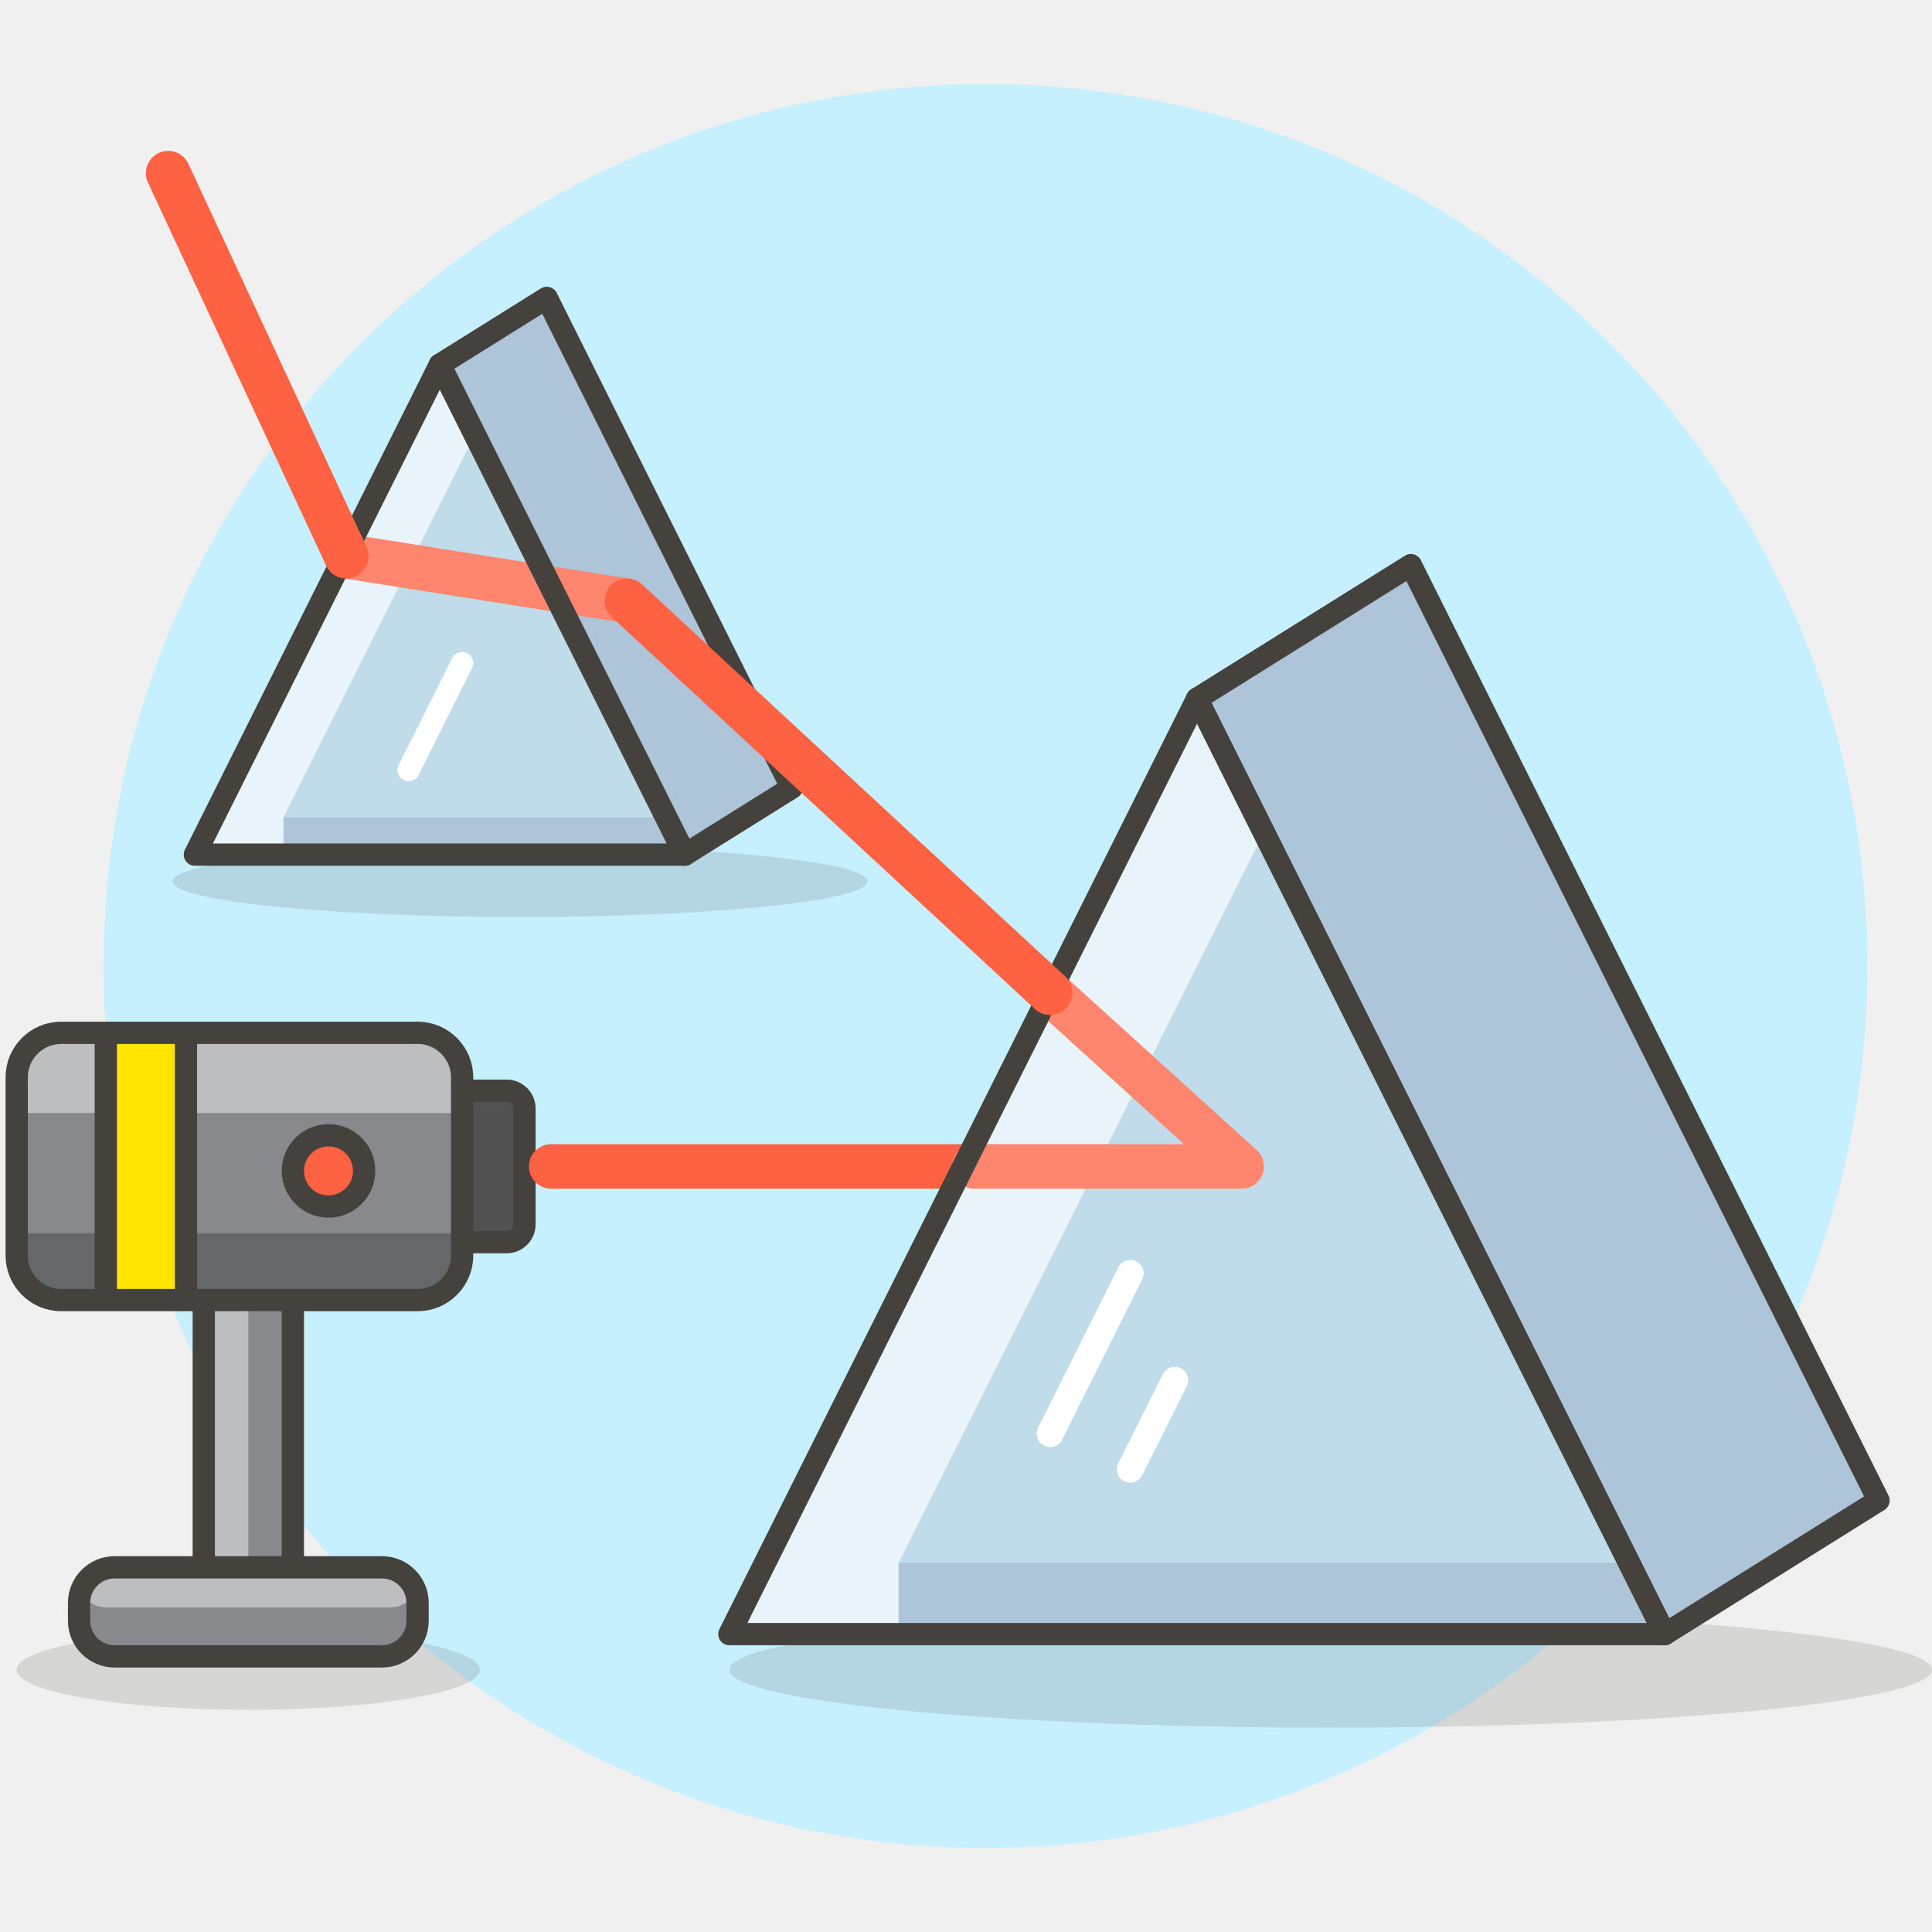
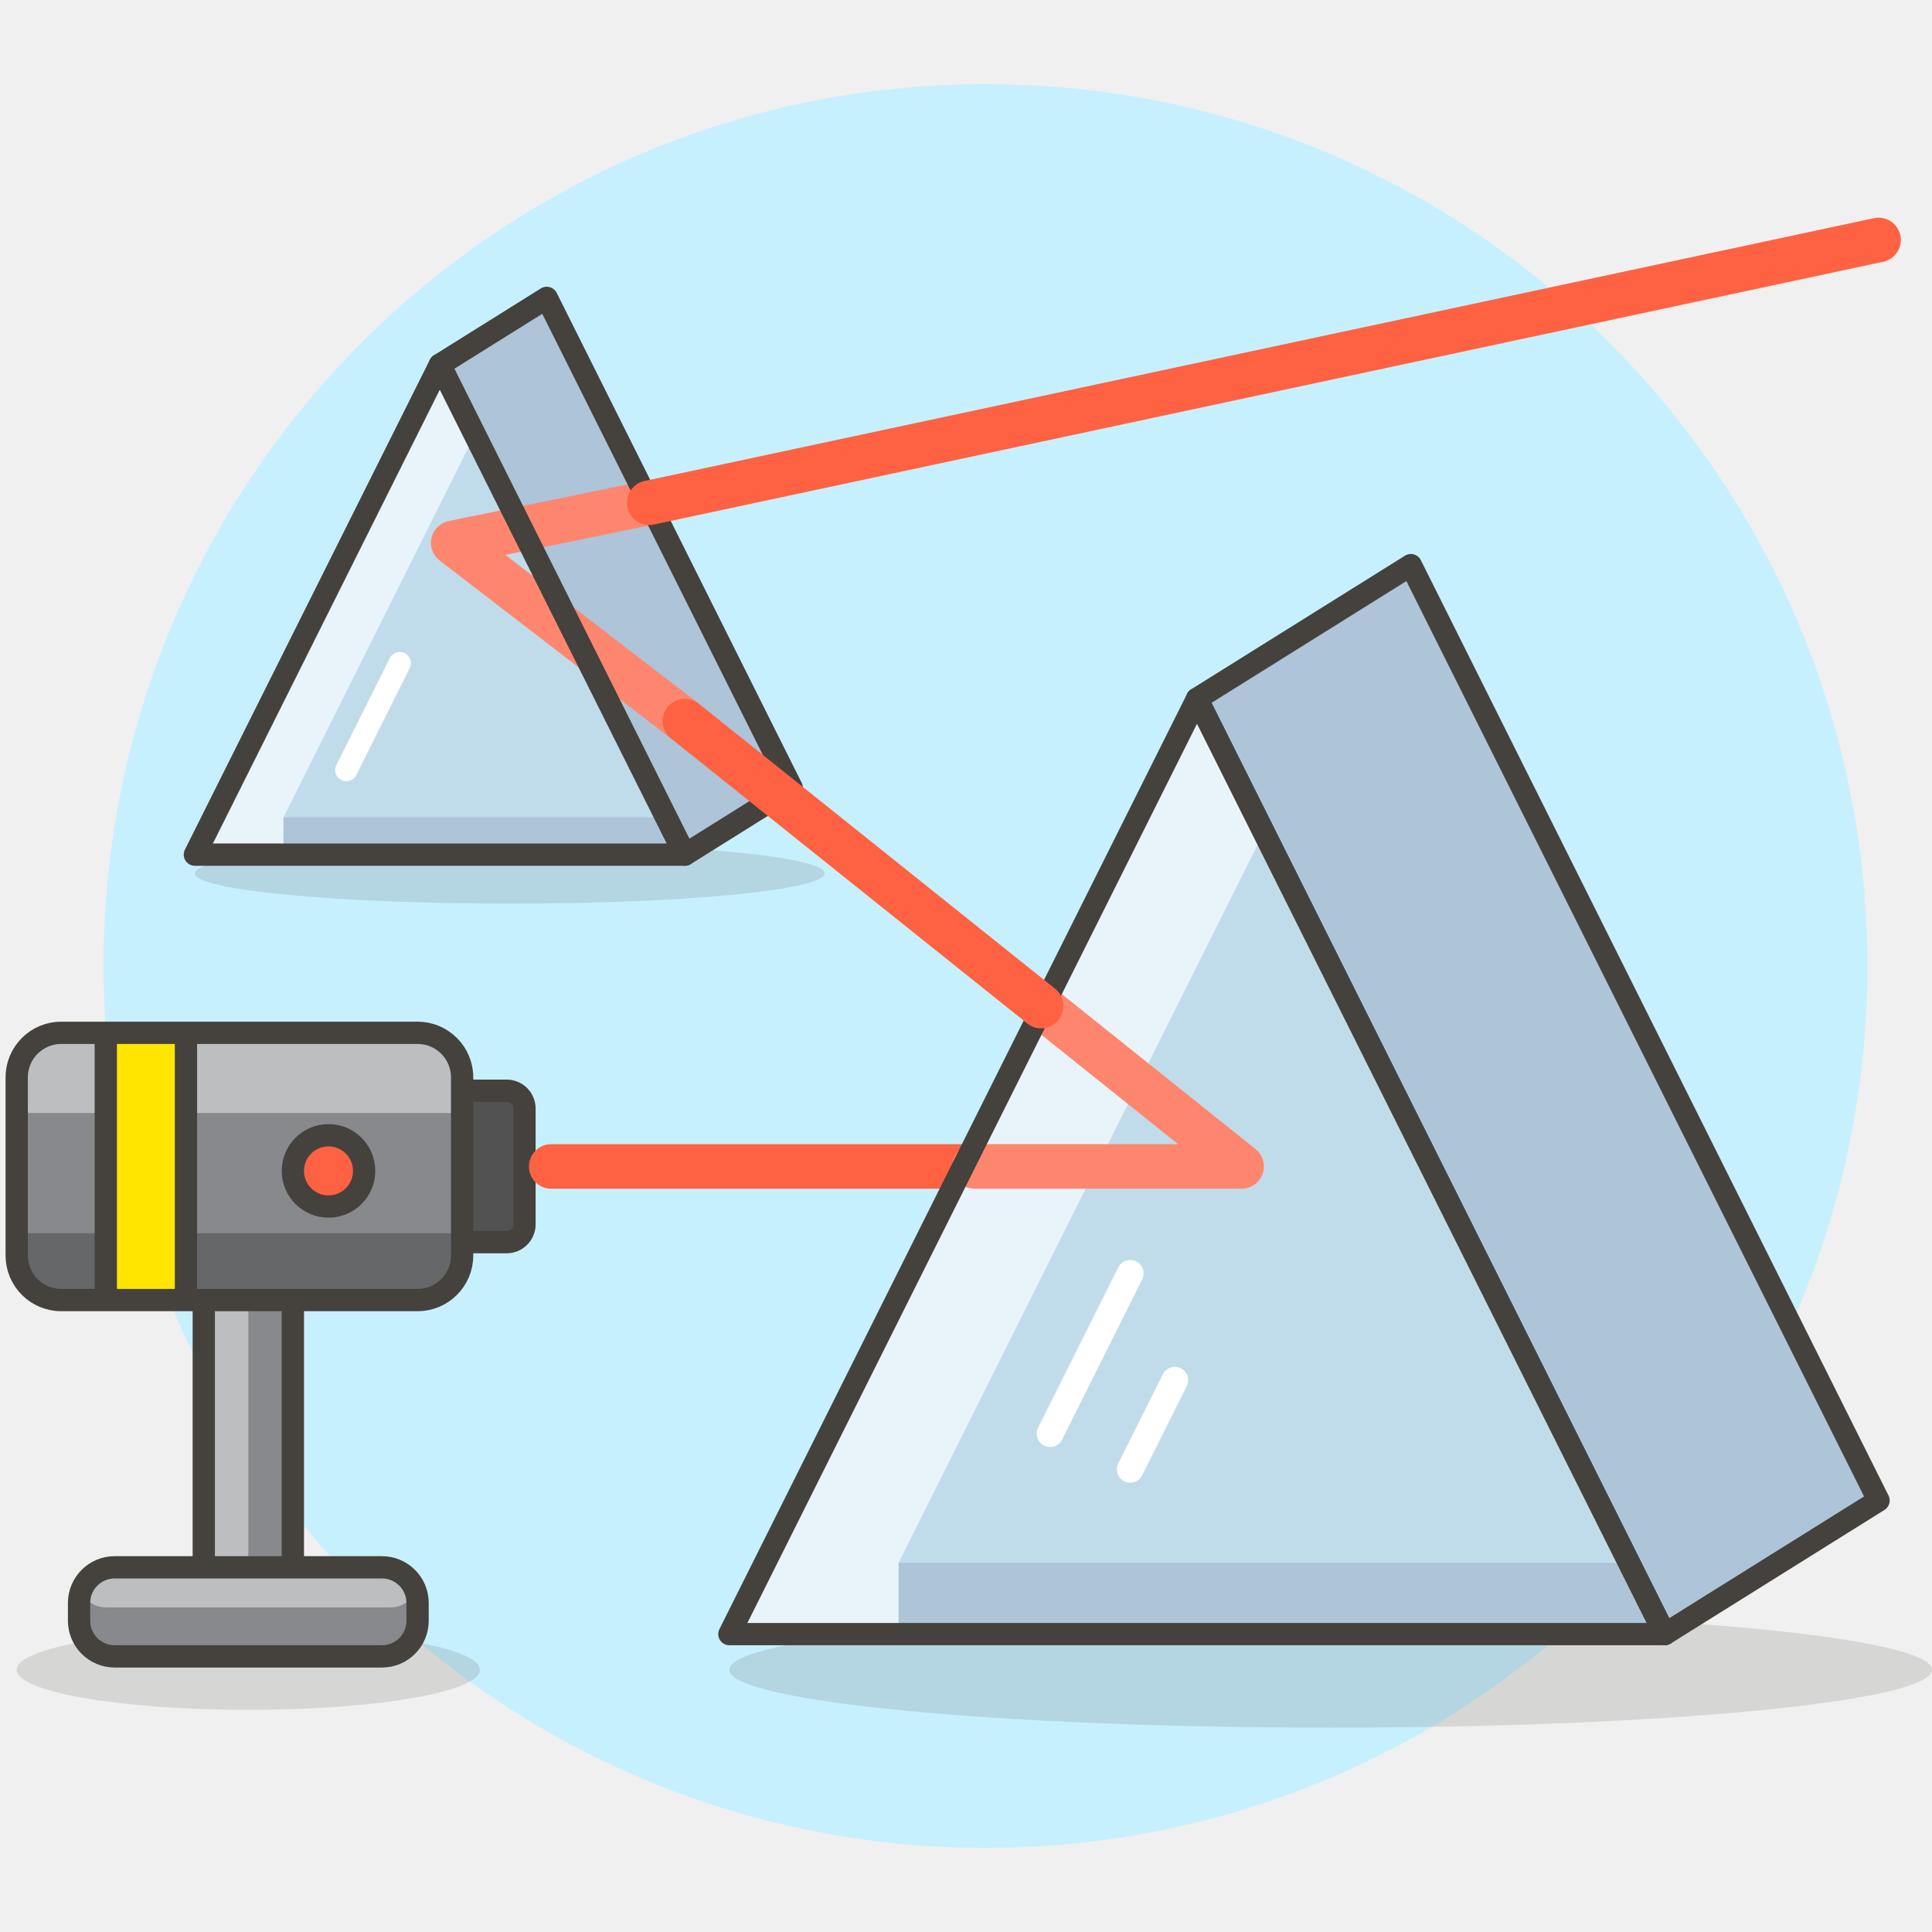
<svg xmlns="http://www.w3.org/2000/svg" width="433.75" height="433.75" viewBox="26.25 23.125 433.75 433.75">
  <circle cx="247.5" cy="240" r="198" fill="#c7f0ff" />
-   <ellipse cx="143" cy="221" fill="#45413c" opacity=".15" rx="78" ry="8" />
+   <ellipse cx="140.7" cy="219.2" fill="#45413c" opacity=".15" rx="70.7" ry="6.8" />
  <ellipse cx="325" cy="398" fill="#45413c" opacity=".15" rx="135" ry="13" />
  <ellipse cx="82" cy="398" fill="#45413c" opacity=".15" rx="52" ry="9" />
  <path fill="#adc4d9" d="m125 105 24-15 55 110-24 15Z" />
  <path fill="#c0dceb" d="M70 215h110l-55-110Z" />
  <path fill="#e8f4fa" d="m70 215 55-110 7.857 15.714-42.952 85.905V215Z" />
  <path fill="#adc4d9" d="M89.905 206.619h85.905L180 215H89.905Z" />
-   <path fill="none" stroke="#ff866e" stroke-linecap="round" stroke-linejoin="round" stroke-width="10" d="m167 158-63-10" />
+   <path fill="none" stroke="#ff866e" stroke-linecap="round" stroke-linejoin="round" stroke-width="10" d="m180 185-52-40 44-9" />
  <path fill="none" stroke="#45413c" stroke-linecap="round" stroke-linejoin="round" stroke-width="5" d="M70 215h110l-55-110Z" />
  <path fill="none" stroke="#45413c" stroke-linecap="round" stroke-linejoin="round" stroke-width="5" d="m125 105 24-15 55 110-24 15Z" />
-   <path fill="none" stroke="#fff" stroke-linecap="round" stroke-width="5" d="m118 196 12-24" />
-   <path fill="none" stroke="#ff6242" stroke-linecap="round" stroke-linejoin="round" stroke-width="10" d="M104 148 64 62" />
+   <path fill="none" stroke="#fff" stroke-linecap="round" stroke-width="5" d="m104 196 12-24" />
+   <path fill="none" stroke="#ff6242" stroke-linecap="round" stroke-linejoin="round" stroke-width="10" d="m172 136 276-59" />
  <path fill="#bdbec0" d="M72 305h20v75H72z" />
  <path fill="#87898c" d="M82 305h10v75H82z" />
  <path fill="none" stroke="#45413c" stroke-linecap="round" stroke-linejoin="round" stroke-width="5" d="M72 305h20v75h0-20 0z" />
  <path fill="#87898c" d="M52 375h60a8 8 0 0 1 8 8v4a8 8 0 0 1-8 8H52a8 8 0 0 1-8-8v-4a8 8 0 0 1 8-8" />
  <path fill="#bdbec0" d="M50 375h64a6 6 0 0 1 6 6v-3a6 6 0 0 1-6 6H50a6 6 0 0 1-6-6v3a6 6 0 0 1 6-6" />
  <path fill="none" stroke="#45413c" stroke-linecap="round" stroke-linejoin="round" stroke-width="5" d="M52 375h60a8 8 0 0 1 8 8v4a8 8 0 0 1-8 8H52a8 8 0 0 1-8-8v-4a8 8 0 0 1 8-8" />
  <path fill="#525252" d="M124 268h16a4 4 0 0 1 4 4v26a4 4 0 0 1-4 4h-16a4 4 0 0 1-4-4v-26a4 4 0 0 1 4-4" />
  <path fill="none" stroke="#45413c" stroke-linecap="round" stroke-linejoin="round" stroke-width="5" d="M124 268h16a4 4 0 0 1 4 4v26a4 4 0 0 1-4 4h-16a4 4 0 0 1-4-4v-26a4 4 0 0 1 4-4" />
  <path fill="#87898c" d="M40 255h80a10 10 0 0 1 10 10v40a10 10 0 0 1-10 10H40a10 10 0 0 1-10-10v-40a10 10 0 0 1 10-10" />
  <path fill="#bdbec0" d="M40 255h80a10 10 0 0 1 10 10v8H30v-8a10 10 0 0 1 10-10" />
  <path fill="#656769" d="M30 300h100v5a10 10 0 0 1-10 10H40a10 10 0 0 1-10-10Z" />
  <path fill="#ffe500" d="M50 257h18v56H50Z" />
  <path fill="none" stroke="#45413c" stroke-linecap="round" stroke-linejoin="round" stroke-width="5" d="M40 255h80a10 10 0 0 1 10 10v40a10 10 0 0 1-10 10H40a10 10 0 0 1-10-10v-40a10 10 0 0 1 10-10m10 2v56m18-56v56" />
  <circle cx="100" cy="286" r="8" fill="#ff6242" />
  <circle cx="100" cy="286" r="8" fill="none" stroke="#45413c" stroke-width="5" />
  <path fill="none" stroke="#ff6242" stroke-linecap="round" stroke-linejoin="round" stroke-width="10" d="M150 285h95" />
  <path fill="#adc4d9" d="m295 180 48-30 105 210-48 30Z" />
  <path fill="#c0dceb" d="M190 390h210L295 180Z" />
  <path fill="#e8f4fa" d="m190 390 105-210 15 30-82 164v16Z" />
  <path fill="#adc4d9" d="M228 374h164l8 16H228Z" />
-   <path fill="none" stroke="#ff866e" stroke-linecap="round" stroke-linejoin="round" stroke-width="10" d="M245 285h60l-43-39" />
+   <path fill="none" stroke="#ff866e" stroke-linecap="round" stroke-linejoin="round" stroke-width="10" d="M245 285h60l-45-36" />
  <path fill="none" stroke="#45413c" stroke-linecap="round" stroke-linejoin="round" stroke-width="5" d="M190 390h210L295 180Z" />
  <path fill="none" stroke="#45413c" stroke-linecap="round" stroke-linejoin="round" stroke-width="5" d="m295 180 48-30 105 210-48 30Z" />
  <path fill="none" stroke="#fff" stroke-linecap="round" stroke-width="6" d="m262 345 18-36m0 44 10-20" />
-   <path fill="none" stroke="#ff6242" stroke-linecap="round" stroke-linejoin="round" stroke-width="10" d="m262 246-95-88" />
+   <path fill="none" stroke="#ff6242" stroke-linecap="round" stroke-linejoin="round" stroke-width="10" d="m260 249-80-64" />
</svg>
